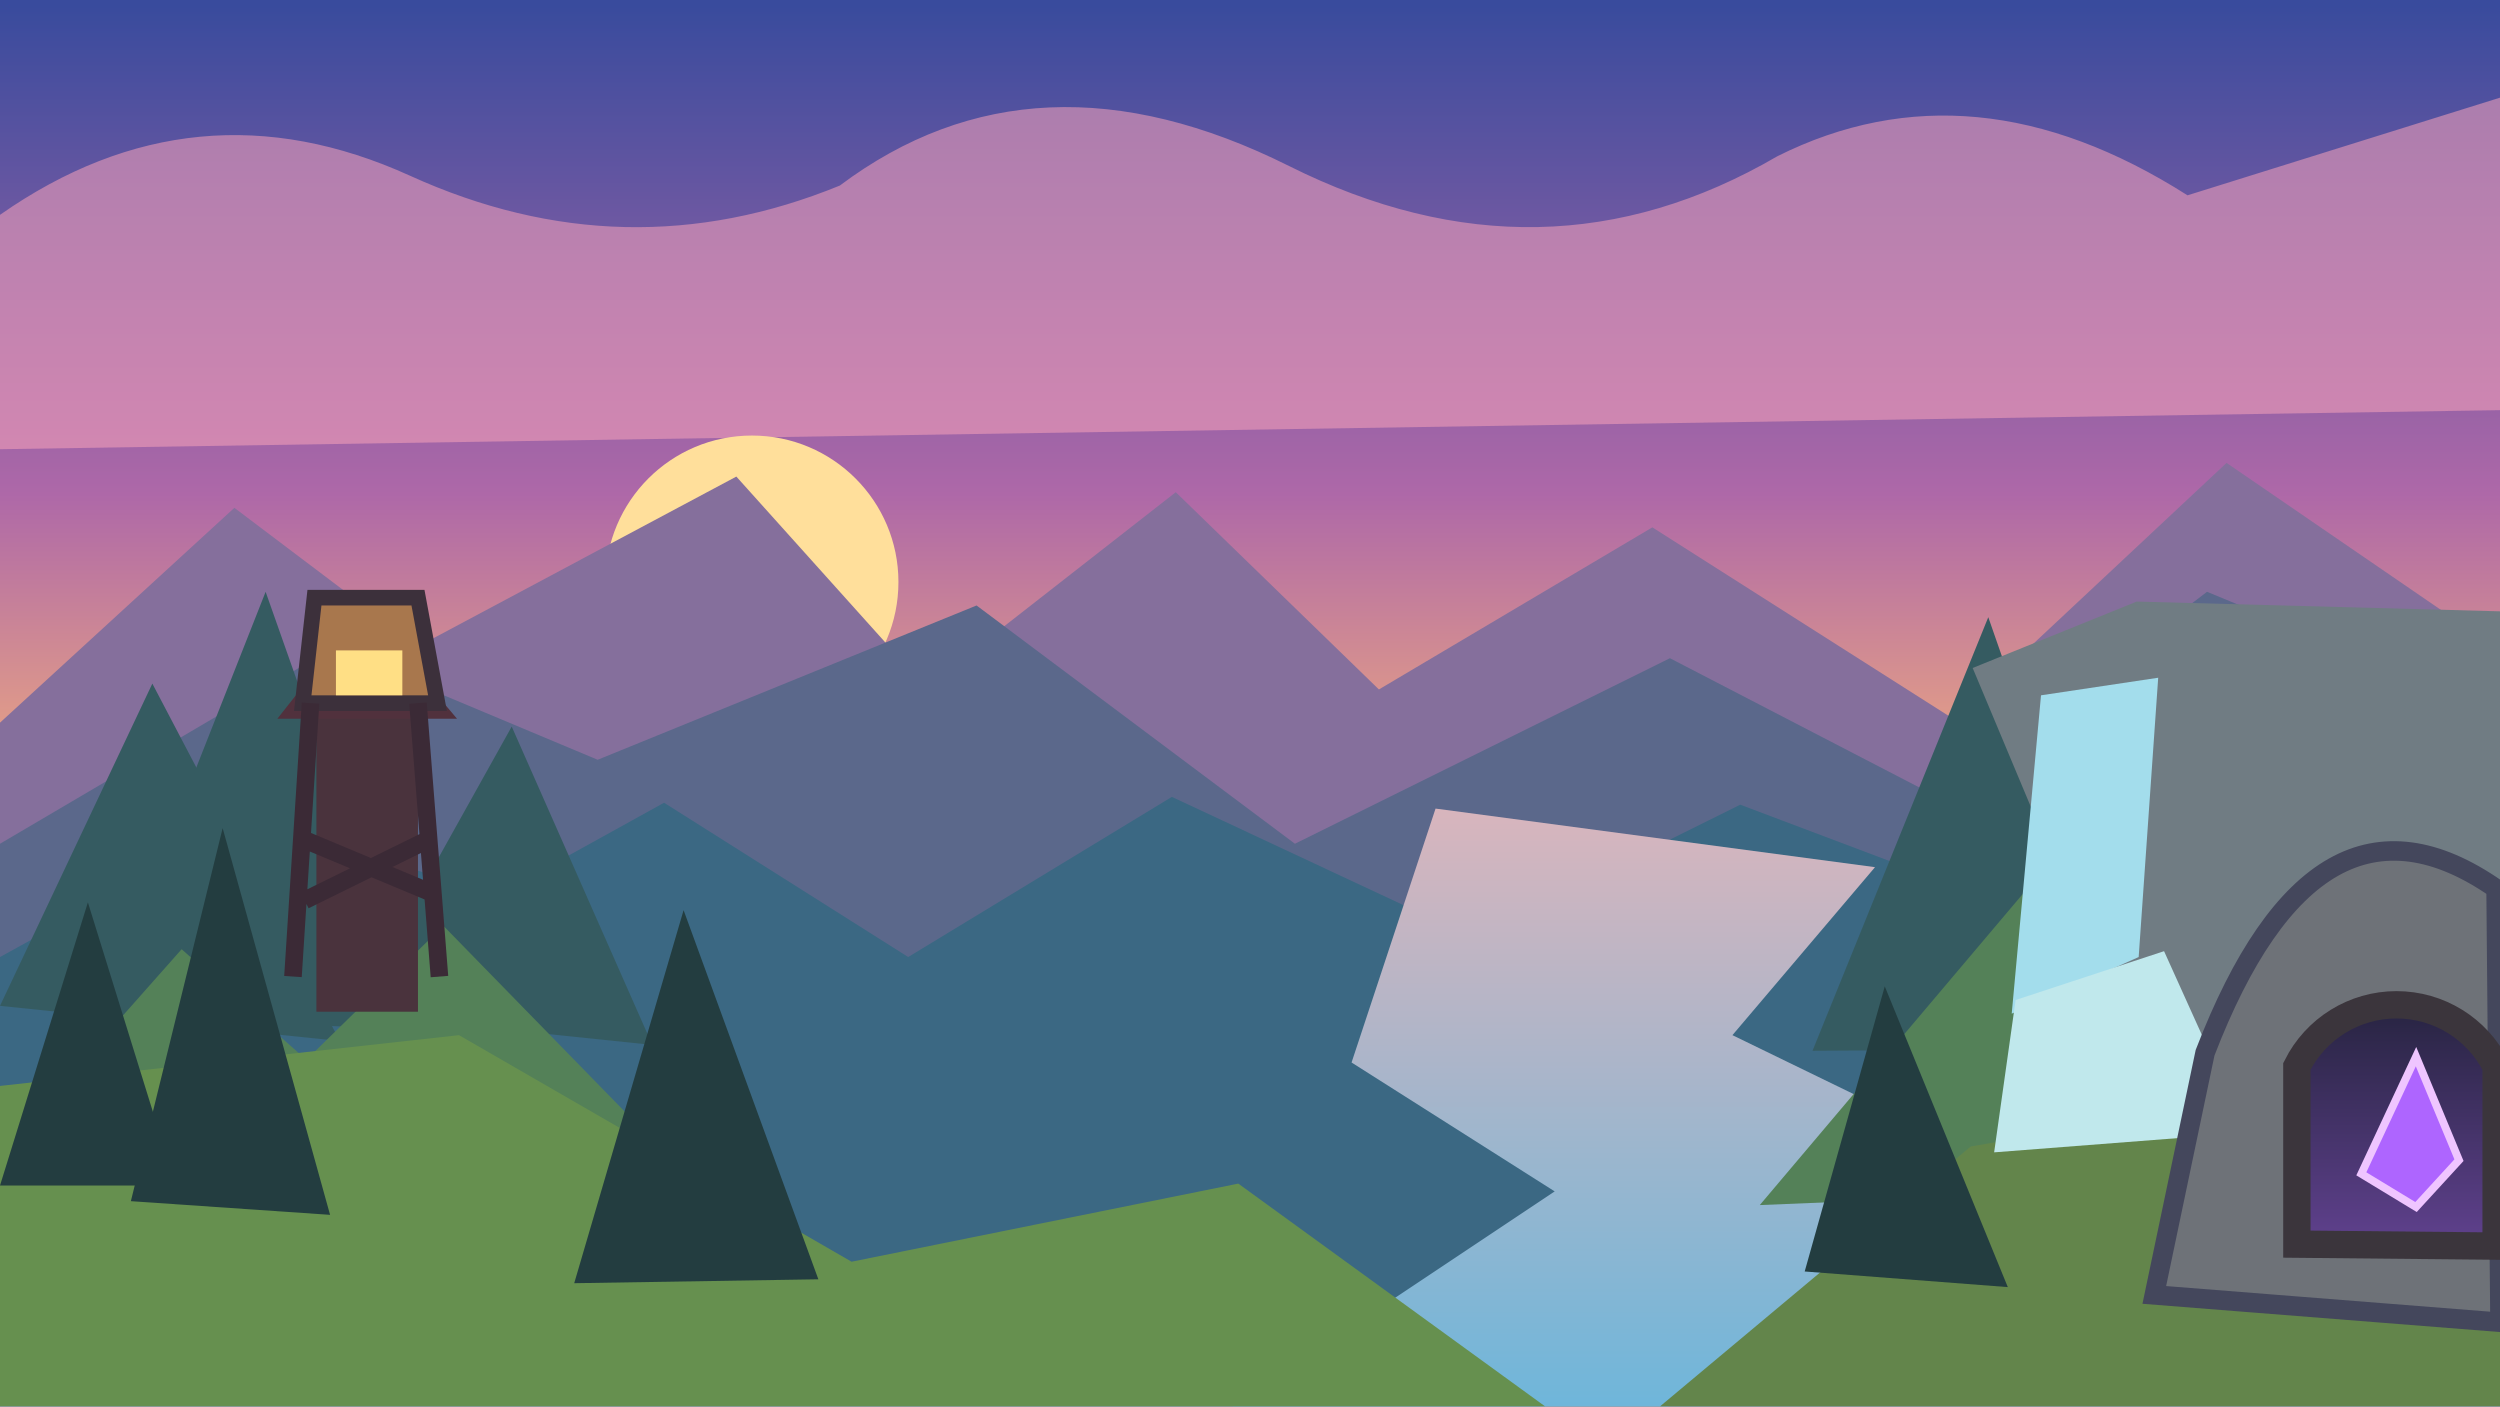
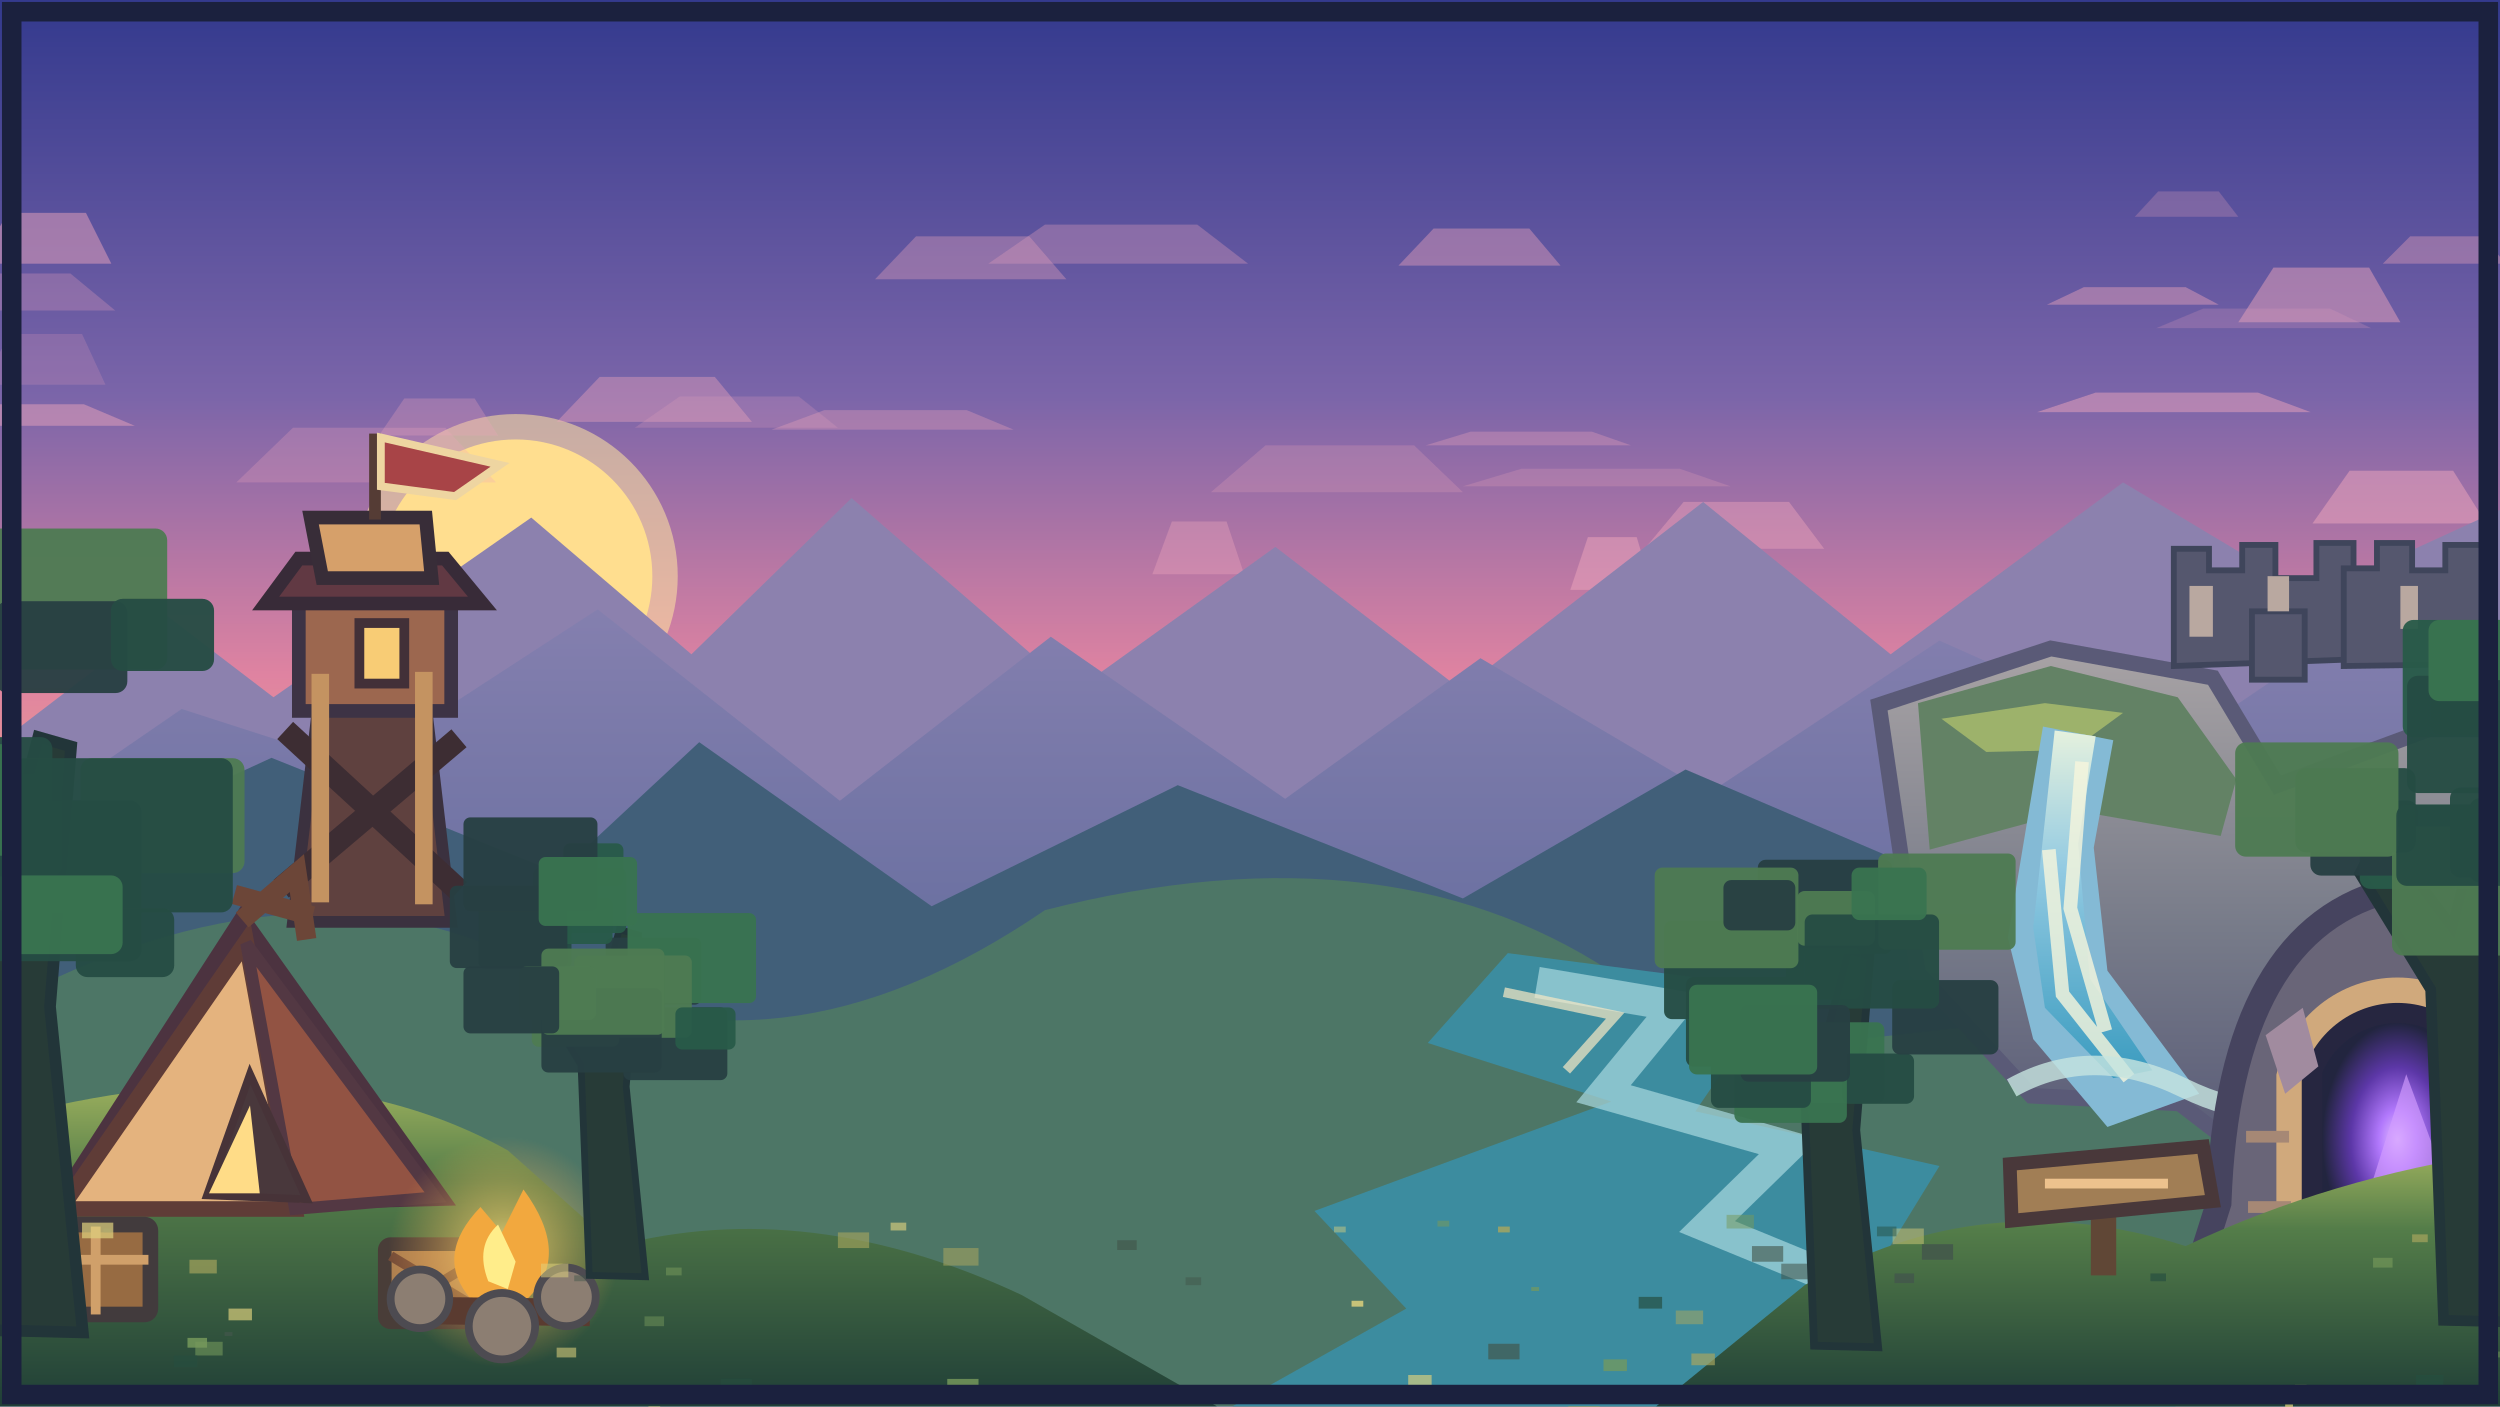
<svg xmlns="http://www.w3.org/2000/svg" width="1280" height="720" viewBox="0 0 1280 720">
  <defs>
    <linearGradient id="sky" x1="0" y1="0" x2="0" y2="1">
-       <stop stop-color="#394b9d" />
-       <stop offset=".35" stop-color="#ae68a8" />
-       <stop offset=".62" stop-color="#ffba76" />
-       <stop offset="1" stop-color="#e2c4a5" />
-     </linearGradient>
-     <linearGradient id="river" x1="0" y1="0" x2="0" y2="1">
-       <stop stop-color="#d8b5bd" />
-       <stop offset="1" stop-color="#6fb6da" />
-     </linearGradient>
-     <linearGradient id="cave" x1="0" y1="0" x2="0" y2="1">
-       <stop stop-color="#272441" />
-       <stop offset="1" stop-color="#60418e" />
-     </linearGradient>
+       <stop stop-color="#343a8e" />
+       <stop offset=".28" stop-color="#7b65a9" />
+       <stop offset=".48" stop-color="#df83a1" />
+       <stop offset=".72" stop-color="#ffbe79" />
+       <stop offset="1" stop-color="#dfc18a" />
+     </linearGradient>
+     <linearGradient id="cloud" x1="0" y1="0" x2="0" y2="1">
+       <stop stop-color="#f7b2c8" />
+       <stop offset="1" stop-color="#b576ac" />
+     </linearGradient>
+     <linearGradient id="distant" x1="0" y1="0" x2="0" y2="1">
+       <stop stop-color="#8781b0" />
+       <stop offset="1" stop-color="#455a8d" />
+     </linearGradient>
+     <linearGradient id="water" x1="0" y1="0" x2="0" y2="1">
+       <stop stop-color="#e5f1de" />
+       <stop offset=".4" stop-color="#92cae2" />
+       <stop offset="1" stop-color="#3a9bbf" />
+     </linearGradient>
+     <linearGradient id="grass" x1="0" y1="0" x2="0" y2="1">
+       <stop stop-color="#9baf5d" />
+       <stop offset=".3" stop-color="#547d49" />
+       <stop offset="1" stop-color="#203f37" />
+     </linearGradient>
+     <linearGradient id="cliff" x1="0" y1="0" x2="0" y2="1">
+       <stop stop-color="#a8a3a5" />
+       <stop offset=".45" stop-color="#777b89" />
+       <stop offset="1" stop-color="#48496d" />
+     </linearGradient>
+     <radialGradient id="portal">
+       <stop stop-color="#e2beff" />
+       <stop offset=".25" stop-color="#b178fc" />
+       <stop offset=".62" stop-color="#5c37a7" />
+       <stop offset="1" stop-color="#22253f" />
+     </radialGradient>
+     <radialGradient id="lantern">
+       <stop stop-color="#ffed9b" stop-opacity=".85" />
+       <stop offset=".3" stop-color="#ffd16b" stop-opacity=".55" />
+       <stop offset="1" stop-color="#ffa94b" stop-opacity="0" />
+     </radialGradient>
  </defs>
  <rect width="1280" height="720" fill="url(#sky)" />
-   <g fill="#f7a2b9" opacity=".55">
-     <path d="M0 110 Q100 40 210 90 T430 95 Q530 20 660 85 T910 80 Q1010 30 1120 100 L1280 50 L1280 210 L0 230Z" />
-   </g>
-   <circle cx="385" cy="298" r="75" fill="#ffdf9b" />
-   <path d="M0 370 L120 260 L214 331 L377 244 L474 352 L602 252 L706 353 L846 270 L1000 368 L1140 237 L1280 333 L1280 720 L0 720 Z" fill="#856f9c" />
-   <path d="M0 432 L170 332 L306 389 L500 310 L663 432 L855 337 L992 408 L1130 303 L1280 365 L1280 720 L0 720Z" fill="#5b688b" />
-   <path d="M0 490 L127 420 L255 458 L340 411 L465 490 L600 408 L754 480 L891 412 L1050 472 L1191 383 L1280 442 L1280 720 L0 720Z" fill="#3b6883" />
-   <path d="M735 414 L960 444 L887 530 L1031 600 L854 720 L631 720 L796 610 L692 544Z" fill="url(#river)" />
-   <g fill="#355b61">
-     <path d="M0 515 L78 350 L174 533Z" />
-     <path d="M50 521 L136 303 L215 527Z" />
-     <path d="M180 519 L262 372 L334 535Z" />
-     <path d="M928 538 L1018 316 L1095 537Z" />
-   </g>
-   <g fill="#548158">
-     <path d="M0 591 L93 486 L208 588Z" />
-     <path d="M90 608 L227 474 L350 600Z" />
-     <path d="M901 617 L1065 423 L1217 604Z" />
-   </g>
-   <path d="M0 720 L0 556 L235 530 L436 646 L634 606 L791 720 Z" fill="#66904f" />
-   <path d="M850 720 L1009 587 L1280 540 L1280 720Z" fill="#63854b" />
-   <path d="M162 365 L214 365 L214 518 L162 518 Z" fill="#4a333d" />
-   <path d="M142 368 L234 368 L218 349 L157 349 Z" fill="#51313d" />
-   <path d="M155 360 L224 360 L214 306 L161 306Z" fill="#a8774d" stroke="#3c303b" stroke-width="8" />
-   <path d="M172 333 L206 333 L206 356 L172 356Z" fill="#ffdf85" />
-   <path d="M159 360 L150 500 M214 360 L225 500 M156 430 L223 458 M219 430 L156 461" fill="none" stroke="#3b2a36" stroke-width="9" />
-   <path d="M1010 342 L1094 308 L1280 313 L1280 570 L1108 580 L1054 447Z" fill="#707c83" />
-   <path d="M1045 356 L1105 347 L1095 490 L1030 519 Z" fill="#a3ddec" />
-   <path d="M1032 512 L1108 487 L1150 580 L1021 590 Z" fill="#c0e8ec" />
-   <path d="M1129 539 Q1186 391 1278 455 L1280 677 L1103 663Z" fill="#6e7278" stroke="#44475c" stroke-width="10" />
-   <path d="M1176 637 L1176 546 A57 57 0 0 1 1278 546 L1278 638Z" fill="url(#cave)" stroke="#3b353c" stroke-width="14" />
-   <path d="M1209 601 L1237 541 L1259 594 L1237 618Z" fill="#ae65ff" stroke="#efc5ff" stroke-width="4" />
-   <g fill="#233d40">
-     <path d="M0 607 L45 462 L90 607Z" />
-     <path d="M67 615 L114 424 L169 622Z" />
-     <path d="M294 657 L350 466 L419 655Z" />
-     <path d="M924 651 L965 505 L1028 659Z" />
-   </g>
+   <circle cx="264" cy="295" r="83" fill="#ffe6a0" opacity=".55" />
+   <circle cx="264" cy="295" r="70" fill="#ffde8f" />
+   <g opacity=".9" fill="#eda5bb">
+     <path d="M620 252 l28 -24 h76 l25 24z" opacity="0.26" />
+     <path d="M448 143 l21 -22 h58 l19 22z" opacity="0.38" />
+     <path d="M-11 135 l15 -26 h40 l13 26z" opacity="0.54" />
+     <path d="M285 216 l22 -23 h59 l19 23z" opacity="0.44" />
+     <path d="M590 294 l10 -27 h28 l9 27z" opacity="0.40" />
+     <path d="M506 135 l29 -20 h78 l26 20z" opacity="0.34" />
+     <path d="M-63 95 l11 -10 h30 l10 10z" opacity="0.29" />
+     <path d="M325 219 l23 -16 h61 l20 16z" opacity="0.23" />
+     <path d="M1048 156 l19 -9 h52 l17 9z" opacity="0.48" />
+     <path d="M1220 135 l14 -14 h37 l12 14z" opacity="0.42" />
+     <path d="M1146 165 l18 -28 h49 l16 28z" opacity="0.52" />
+     <path d="M-9 197 l14 -26 h37 l12 26z" opacity="0.22" />
+     <path d="M194 223 l13 -19 h36 l12 19z" opacity="0.32" />
+     <path d="M716 136 l18 -19 h49 l16 19z" opacity="0.45" />
+     <path d="M730 228 l23 -7 h62 l20 7z" opacity="0.35" />
+     <path d="M1093 111 l12 -13 h31 l10 13z" opacity="0.27" />
+     <path d="M1043 211 l30 -10 h83 l27 10z" opacity="0.54" />
+     <path d="M-62 159 l26 -19 h72 l23 19z" opacity="0.30" />
+     <path d="M804 302 l9 -27 h25 l8 27z" opacity="0.55" />
+     <path d="M1104 168 l24 -10 h65 l21 10z" opacity="0.23" />
+     <path d="M121 247 l29 -28 h78 l26 28z" opacity="0.29" />
+     <path d="M1184 268 l19 -27 h53 l17 27z" opacity="0.56" />
+     <path d="M842 281 l20 -24 h54 l18 24z" opacity="0.47" />
+     <path d="M-68 218 l30 -11 h81 l26 11z" opacity="0.52" />
+     <path d="M749 249 l30 -9 h81 l26 9z" opacity="0.26" />
+     <path d="M395 220 l27 -10 h73 l24 10z" opacity="0.36" />
+   </g>
+   <path d="M0 380 L85 315 L140 357 L272 265 L354 335 L436 255 L550 354 L653 280 L748 353 L872 257 L968 335 L1087 247 L1184 305 L1280 261 L1280 720 L0 720Z" fill="#8c81ae" />
+   <path d="M0 427 L93 363 L183 392 L306 312 L430 410 L538 326 L658 409 L758 337 L875 406 L993 328 L1114 382 L1245 293 L1280 329 L1280 720 L0 720Z" fill="url(#distant)" />
+   <path d="M0 452 L139 388 L286 447 L358 380 L477 464 L603 402 L749 460 L863 394 L980 444 L1090 382 L1280 419 L1280 720 L0 720Z" fill="#415f79" />
+   <path d="M0 515 Q156 431 276 496 T535 466 Q715 420 833 503 L899 538 L1280 495 L1280 720 L0 720Z" fill="#4d7666" />
+   <path d="M772 488 L911 506 L868 569 L993 597 L950 667 L1114 720 L631 720 L720 670 L673 620 L825 564 L731 534Z" fill="#3c8c9f" />
+   <path d="M787 503 L858 515 L821 560 L916 587 L874 628 L930 651" fill="none" stroke="#a8d8df" stroke-width="16" opacity=".7" />
+   <path d="M770 508 L827 520 L802 548" fill="none" stroke="#f6e8c4" stroke-width="5" opacity=".7" />
+   <path d="M962 361 L1050 332 L1133 347 L1166 402 L1280 360 L1280 651 L1190 622 L1116 565 L1040 561 L982 498Z" fill="url(#cliff)" stroke="#5a5a77" stroke-width="8" />
+   <path d="M982 360 L1050 341 L1115 357 L1145 399 L1137 428 L1062 415 L988 435Z" fill="#638265" />
+   <path d="M994 368 L1047 360 L1087 365 L1061 384 L1017 385Z" fill="#9db26b" />
+   <path d="M1046 372 L1082 379 L1072 434 L1079 497 L1126 560 L1079 577 L1041 532 L1028 480Z" fill="#84bad5" />
+   <path d="M1052 374 L1073 377 L1064 432 L1070 501 L1102 548 L1082 552 L1047 516 L1041 475Z" fill="url(#water)" />
+   <path d="M1049 435 L1056 509 L1090 552 M1066 390 L1060 465 L1078 528" fill="none" stroke="#f7f6dc" stroke-width="7" opacity=".8" />
+   <path d="M1030 557 Q1071 534 1118 557 T1190 555" stroke="#c7e5e0" stroke-width="10" fill="none" opacity=".8" />
+   <g fill="#55576e" stroke="#3f455b" stroke-width="3">
+     <path d="M1113 341 V281 H1131 V292 H1148 V279 H1165 V296 H1186 V278 H1205 V321 H1221 V337Z" />
+     <rect x="1153" y="313" width="27" height="35" />
+     <path d="M1200 341 V291 H1217 V278 H1235 V292 H1252 V279 H1271 V340Z" />
+   </g>
+   <g fill="#b9a8a0">
+     <rect x="1121" y="300" width="12" height="26" />
+     <rect x="1161" y="295" width="11" height="18" />
+     <rect x="1229" y="300" width="9" height="22" />
+   </g>
+   <path d="M1136 616 Q1141 474 1227 455 Q1279 455 1289 523 L1289 704 L1112 692Z" fill="#696578" stroke="#46445f" stroke-width="13" />
+   <path d="M1172 645 V551 A57 57 0 0 1 1283 551 V645Z" fill="#262640" stroke="#d0a97c" stroke-width="13" />
+   <path d="M1189 643 V549 A42 42 0 0 1 1266 549 V643Z" fill="url(#portal)" />
+   <path d="M1215 604 L1232 550 L1249 596 L1235 618Z" fill="#d29dff" opacity=".65" />
+   <path d="M1160 530 L1179 516 L1187 546 L1170 560Z M1266 516 L1280 537 L1262 564Z" fill="#a18b9f" />
+   <g stroke="#a68875" stroke-width="6">
+     <path d="M1151 618 H1173 M1150 582 H1172 M1270 592 H1282" />
+   </g>
+   <path d="M150 472 L166 335 H215 L231 472Z" fill="#5f413f" stroke="#3b313f" stroke-width="6" />
+   <rect x="153" y="300" width="78" height="64" fill="#9c674f" stroke="#3d3345" stroke-width="7" />
+   <path d="M136 309 L247 309 L228 286 L153 286Z" fill="#613943" stroke="#382b38" stroke-width="7" />
+   <path d="M165 296 L159 265 L218 265 L221 296Z" fill="#d6a06a" stroke="#382d38" stroke-width="7" />
+   <path d="M184 319 H207 V350 H184Z" fill="#f8cc75" stroke="#423038" stroke-width="5" />
+   <path d="M146 374 L235 456 M235 378 L144 455" stroke="#3d2d33" stroke-width="12" />
+   <path d="M164 462 V345 M217 344 V463" stroke="#c49361" stroke-width="9" />
+   <path d="M192 266 V222" stroke="#553c35" stroke-width="6" />
+   <path d="M195 224 L256 238 L233 254 L195 249Z" fill="#a84447" stroke="#eed5a1" stroke-width="4" />
+   <path d="M0 573 Q156 531 260 589 L315 638 Q414 612 523 663 L623 720 H0Z" fill="url(#grass)" />
+   <path d="M848 720 L924 658 Q1016 605 1119 638 Q1193 603 1280 590 V720Z" fill="url(#grass)" />
+   <path d="M31 617 L124 473 L223 612Z" fill="#bb7354" stroke="#4c3340" stroke-width="11" />
+   <path d="M31 619 L126 482 L151 619Z" fill="#e4b37e" stroke="#5f3c37" stroke-width="8" />
+   <path d="M126 483 L223 613 L151 619Z" fill="#925343" stroke="#533843" stroke-width="6" />
+   <path d="M106 612 L128 550 L157 614Z" fill="#49383c" stroke="#473338" stroke-width="4" />
+   <path d="M107 611 L128 566 L133 611Z" fill="#ffdc87" />
+   <path d="M124 471 L152 447 L157 481 M120 458 L160 469" fill="none" stroke="#6c4638" stroke-width="10" />
+   <rect x="19" y="627" width="58" height="46" rx="3" fill="#976b42" stroke="#423b3d" stroke-width="8" />
+   <path d="M19 645 H76 M49 628 V673" stroke="#d0a06a" stroke-width="5" />
+   <rect x="197" y="637" width="54" height="40" rx="3" fill="#ae8050" stroke="#493d38" stroke-width="7" />
+   <path d="M200 643 L248 672 M248 643 L200 672" stroke="#754c38" stroke-width="5" />
+   <circle cx="258" cy="641" r="59" fill="url(#lantern)" />
+   <path d="M241 665 Q222 643 246 618 L257 631 L268 609 Q293 643 270 665Z" fill="#f2a83e" />
+   <path d="M250 656 Q243 638 255 627 L264 646 L260 660Z" fill="#ffed8a" />
+   <path d="M216 671 L302 672" stroke="#5a3b30" stroke-width="14" />
+   <g fill="#8c7e72" stroke="#4d4b51" stroke-width="4">
+     <circle cx="215" cy="665" r="15" />
+     <circle cx="290" cy="664" r="15" />
+     <circle cx="257" cy="679" r="17" />
+   </g>
+   <path d="M1077 653 V601" stroke="#604736" stroke-width="13" />
+   <path d="M1029 596 L1128 587 L1133 615 L1030 625Z" fill="#a17e55" stroke="#49383a" stroke-width="7" />
+   <path d="M1047 606 H1110" stroke="#edc28d" stroke-width="5" />
+   <rect x="1170" y="719" width="4" height="2" fill="#ded17d" opacity="0.73" />
+   <rect x="429" y="631" width="16" height="8" fill="#a9a65e" opacity="0.60" />
+   <rect x="970" y="727" width="10" height="5" fill="#254d3f" opacity="0.70" />
+   <rect x="483" y="639" width="18" height="9" fill="#a9a65e" opacity="0.55" />
+   <rect x="1215" y="644" width="10" height="5" fill="#76995b" opacity="0.63" />
+   <rect x="418" y="712" width="12" height="6" fill="#42564b" opacity="0.71" />
+   <rect x="969" y="629" width="16" height="8" fill="#ded17d" opacity="0.46" />
+   <rect x="100" y="687" width="14" height="7" fill="#76995b" opacity="0.58" />
+   <rect x="970" y="652" width="10" height="5" fill="#42564b" opacity="0.81" />
+   <rect x="341" y="649" width="8" height="4" fill="#76995b" opacity="0.52" />
+   <rect x="929" y="623" width="16" height="8" fill="#254d3f" opacity="0.73" />
+   <rect x="939" y="679" width="4" height="2" fill="#a9a65e" opacity="0.81" />
+   <rect x="858" y="671" width="14" height="7" fill="#a9a65e" opacity="0.52" />
+   <rect x="683" y="628" width="6" height="3" fill="#ded17d" opacity="0.45" />
+   <rect x="285" y="690" width="10" height="5" fill="#ded17d" opacity="0.56" />
+   <rect x="866" y="693" width="12" height="6" fill="#a9a65e" opacity="0.68" />
+   <rect x="89" y="694" width="12" height="6" fill="#254d3f" opacity="0.57" />
+   <rect x="961" y="628" width="10" height="5" fill="#254d3f" opacity="0.48" />
+   <rect x="1101" y="652" width="8" height="4" fill="#254d3f" opacity="0.65" />
+   <rect x="784" y="659" width="4" height="2" fill="#76995b" opacity="0.69" />
+   <rect x="369" y="706" width="16" height="8" fill="#254d3f" opacity="0.48" />
+   <rect x="607" y="654" width="8" height="4" fill="#42564b" opacity="0.53" />
+   <rect x="857" y="725" width="16" height="8" fill="#a9a65e" opacity="0.64" />
+   <rect x="736" y="625" width="6" height="3" fill="#76995b" opacity="0.55" />
+   <rect x="803" y="720" width="16" height="8" fill="#a9a65e" opacity="0.64" />
+   <rect x="294" y="653" width="6" height="3" fill="#42564b" opacity="0.48" />
+   <rect x="318" y="728" width="4" height="2" fill="#ded17d" opacity="0.66" />
+   <rect x="1276" y="692" width="6" height="3" fill="#76995b" opacity="0.49" />
+   <rect x="821" y="696" width="12" height="6" fill="#76995b" opacity="0.73" />
+   <rect x="1255" y="654" width="14" height="7" fill="#254d3f" opacity="0.58" />
+   <rect x="1235" y="632" width="8" height="4" fill="#a9a65e" opacity="0.68" />
+   <rect x="767" y="628" width="6" height="3" fill="#a9a65e" opacity="0.81" />
+   <rect x="96" y="685" width="10" height="5" fill="#76995b" opacity="0.84" />
+   <rect x="456" y="626" width="8" height="4" fill="#ded17d" opacity="0.63" />
+   <rect x="928" y="649" width="16" height="8" fill="#ded17d" opacity="0.57" />
+   <rect x="53" y="629" width="4" height="2" fill="#42564b" opacity="0.56" />
+   <rect x="117" y="670" width="12" height="6" fill="#ded17d" opacity="0.67" />
+   <rect x="277" y="647" width="14" height="7" fill="#ded17d" opacity="0.53" />
+   <rect x="97" y="645" width="14" height="7" fill="#a9a65e" opacity="0.65" />
+   <rect x="692" y="666" width="6" height="3" fill="#ded17d" opacity="0.84" />
+   <rect x="884" y="622" width="14" height="7" fill="#76995b" opacity="0.51" />
+   <rect x="485" y="706" width="16" height="8" fill="#76995b" opacity="0.82" />
+   <rect x="839" y="664" width="12" height="6" fill="#254d3f" opacity="0.68" />
+   <rect x="1175" y="709" width="6" height="3" fill="#a9a65e" opacity="0.45" />
+   <rect x="572" y="635" width="10" height="5" fill="#42564b" opacity="0.67" />
+   <rect x="762" y="688" width="16" height="8" fill="#42564b" opacity="0.68" />
+   <rect x="332" y="720" width="6" height="3" fill="#ded17d" opacity="0.49" />
+   <rect x="984" y="637" width="16" height="8" fill="#42564b" opacity="0.82" />
+   <rect x="1237" y="704" width="14" height="7" fill="#254d3f" opacity="0.68" />
+   <rect x="115" y="682" width="4" height="2" fill="#42564b" opacity="0.69" />
+   <rect x="42" y="626" width="16" height="8" fill="#ded17d" opacity="0.71" />
+   <rect x="912" y="647" width="16" height="8" fill="#42564b" opacity="0.56" />
+   <rect x="897" y="638" width="16" height="8" fill="#42564b" opacity="0.62" />
+   <rect x="330" y="674" width="10" height="5" fill="#76995b" opacity="0.48" />
+   <rect x="721" y="704" width="12" height="6" fill="#ded17d" opacity="0.65" />
+   <g transform="translate(4 381) scale(1.2)">
+     <path d="M-9 250 L-15 96 L-48 42 L-38 23 L-5 67 L13 -3 L27 1 L18 112 L32 251Z" fill="#273b37" stroke="#223539" stroke-width="5" />
+     <rect x="31" y="6" width="70" height="49" rx="5" fill="#4e7b52" opacity=".95" />
+     <rect x="-18" y="-92" width="86" height="60.2" rx="5" fill="#4e7b52" opacity=".95" />
+     <rect x="-48" y="29" width="60" height="42" rx="5" fill="#4e7b52" opacity=".95" />
+     <rect x="-39" y="13" width="62" height="43.4" rx="5" fill="#273f42" opacity=".95" />
+     <rect x="-41" y="24" width="98" height="68.6" rx="5" fill="#254c43" opacity=".95" />
+     <rect x="-47" y="-3" width="66" height="46.2" rx="5" fill="#254c43" opacity=".95" />
+     <rect x="-64" y="0" width="68" height="47.6" rx="5" fill="#397350" opacity=".95" />
+     <rect x="-53" y="14" width="48" height="33.6" rx="5" fill="#254c43" opacity=".95" />
+     <rect x="-89" y="-35" width="80" height="56" rx="5" fill="#4e7b52" opacity=".95" />
+     <rect x="-90" y="-27" width="40" height="28" rx="5" fill="#4e7b52" opacity=".95" />
+     <rect x="-5" y="-61" width="56" height="39.2" rx="5" fill="#273f42" opacity=".95" />
+     <rect x="2" y="6" width="94" height="65.8" rx="5" fill="#254c43" opacity=".95" />
+     <rect x="44" y="-62" width="44" height="30.8" rx="5" fill="#254c43" opacity=".95" />
+     <rect x="-103" y="49" width="88" height="61.6" rx="5" fill="#273f42" opacity=".95" />
+     <rect x="-73" y="-49" width="66" height="46.2" rx="5" fill="#397350" opacity=".95" />
+     <rect x="29" y="70" width="42" height="29.4" rx="5" fill="#254c43" opacity=".95" />
+     <rect x="1" y="56" width="48" height="33.6" rx="5" fill="#397350" opacity=".95" />
+   </g>
+   <g transform="translate(308 478) scale(0.7)">
+     <path d="M-9 250 L-15 96 L-48 42 L-38 23 L-5 67 L13 -3 L27 1 L18 112 L32 251Z" fill="#273b37" stroke="#223539" stroke-width="5" />
+     <rect x="-50" y="-48" width="68" height="47.6" rx="5" fill="#285a48" opacity=".95" />
+     <rect x="3" y="3" width="70" height="49" rx="5" fill="#273f42" opacity=".95" />
+     <rect x="-90" y="-22" width="68" height="47.6" rx="5" fill="#254c43" opacity=".95" />
+     <rect x="-40" y="-26" width="48" height="33.6" rx="5" fill="#285a48" opacity=".95" />
+     <rect x="-51" y="38" width="64" height="44.8" rx="5" fill="#4e7b52" opacity=".95" />
+     <rect x="-28" y="-66" width="44" height="30.8" rx="5" fill="#285a48" opacity=".95" />
+     <rect x="-111" y="-35" width="86" height="60.2" rx="5" fill="#273f42" opacity=".95" />
+     <rect x="19" y="-15" width="94" height="65.8" rx="5" fill="#397350" opacity=".95" />
+     <rect x="16" y="54" width="76" height="53.2" rx="5" fill="#273f42" opacity=".95" />
+     <rect x="-20" y="16" width="86" height="60.2" rx="5" fill="#4e7b52" opacity=".95" />
+     <rect x="54" y="54" width="44" height="30.8" rx="5" fill="#285a48" opacity=".95" />
+     <rect x="-44" y="40" width="88" height="61.6" rx="5" fill="#273f42" opacity=".95" />
+     <rect x="-44" y="11" width="90" height="63" rx="5" fill="#4e7b52" opacity=".95" />
+     <rect x="-60" y="24" width="56" height="39.2" rx="5" fill="#4e7b52" opacity=".95" />
+     <rect x="-101" y="24" width="70" height="49" rx="5" fill="#273f42" opacity=".95" />
+     <rect x="-101" y="-85" width="98" height="68.6" rx="5" fill="#273f42" opacity=".95" />
+     <rect x="-46" y="-56" width="72" height="50.4" rx="5" fill="#397350" opacity=".95" />
+   </g>
+   <g transform="translate(936 489) scale(0.8)">
+     <path d="M-9 250 L-15 96 L-48 42 L-38 23 L-5 67 L13 -3 L27 1 L18 112 L32 251Z" fill="#273b37" stroke="#223539" stroke-width="5" />
+     <rect x="-38" y="43" width="74" height="51.8" rx="5" fill="#397350" opacity=".95" />
+     <rect x="-45" y="-61" width="86" height="60.2" rx="5" fill="#273f42" opacity=".95" />
+     <rect x="-27" y="-5" width="48" height="33.6" rx="5" fill="#254c43" opacity=".95" />
+     <rect x="9" y="63" width="46" height="32.2" rx="5" fill="#254c43" opacity=".95" />
+     <rect x="-91" y="14" width="82" height="57.4" rx="5" fill="#254c43" opacity=".95" />
+     <rect x="-60" y="57" width="72" height="50.4" rx="5" fill="#397350" opacity=".95" />
+     <rect x="-105" y="-22" width="90" height="63" rx="5" fill="#254c43" opacity=".95" />
+     <rect x="32" y="-65" width="88" height="61.6" rx="5" fill="#4e7b52" opacity=".95" />
+     <rect x="-20" y="-41" width="50" height="35" rx="5" fill="#4e7b52" opacity=".95" />
+     <rect x="41" y="16" width="68" height="47.6" rx="5" fill="#273f42" opacity=".95" />
+     <rect x="-75" y="53" width="64" height="44.8" rx="5" fill="#254c43" opacity=".95" />
+     <rect x="-111" y="-56" width="92" height="64.4" rx="5" fill="#4e7b52" opacity=".95" />
+     <rect x="-15" y="-26" width="86" height="60.2" rx="5" fill="#254c43" opacity=".95" />
+     <rect x="15" y="-56" width="48" height="33.6" rx="5" fill="#397350" opacity=".95" />
+     <rect x="-67" y="-48" width="46" height="32.2" rx="5" fill="#273f42" opacity=".95" />
+     <rect x="-56" y="32" width="70" height="49" rx="5" fill="#273f42" opacity=".95" />
+     <rect x="-89" y="19" width="82" height="57.4" rx="5" fill="#397350" opacity=".95" />
+   </g>
+   <g transform="translate(1261 401) scale(1.1)">
+     <path d="M-9 250 L-15 96 L-48 42 L-38 23 L-5 67 L13 -3 L27 1 L18 112 L32 251Z" fill="#273b37" stroke="#223539" stroke-width="5" />
+     <rect x="-48" y="10" width="56" height="39.2" rx="5" fill="#285a48" opacity=".95" />
+     <rect x="-71" y="8" width="50" height="35" rx="5" fill="#273f42" opacity=".95" />
+     <rect x="-15" y="-56" width="48" height="33.6" rx="5" fill="#4e7b52" opacity=".95" />
+     <rect x="-28" y="-76" width="78" height="54.6" rx="5" fill="#285a48" opacity=".95" />
+     <rect x="-26" y="-50" width="78" height="54.6" rx="5" fill="#254c43" opacity=".95" />
+     <rect x="-33" y="20" width="86" height="60.2" rx="5" fill="#4e7b52" opacity=".95" />
+     <rect x="-78" y="-7" width="56" height="39.2" rx="5" fill="#254c43" opacity=".95" />
+     <rect x="27" y="-51" width="94" height="65.8" rx="5" fill="#285a48" opacity=".95" />
+     <rect x="17" y="-23" width="52" height="36.4" rx="5" fill="#4e7b52" opacity=".95" />
+     <rect x="-16" y="-76" width="54" height="37.8" rx="5" fill="#397350" opacity=".95" />
+     <rect x="-106" y="-19" width="76" height="53.2" rx="5" fill="#4e7b52" opacity=".95" />
+     <rect x="3" y="7" width="56" height="39.2" rx="5" fill="#254c43" opacity=".95" />
+     <rect x="-31" y="10" width="54" height="37.8" rx="5" fill="#254c43" opacity=".95" />
+     <rect x="8" y="-48" width="100" height="70" rx="5" fill="#254c43" opacity=".95" />
+     <rect x="49" y="-40" width="50" height="35" rx="5" fill="#397350" opacity=".95" />
+     <rect x="-6" y="2" width="60" height="42" rx="5" fill="#254c43" opacity=".95" />
+     <rect x="26" y="-17" width="60" height="42" rx="5" fill="#285a48" opacity=".95" />
+   </g>
+   <rect x="6" y="6" width="1268" height="708" fill="none" stroke="#1b213e" stroke-width="10" />
</svg>
